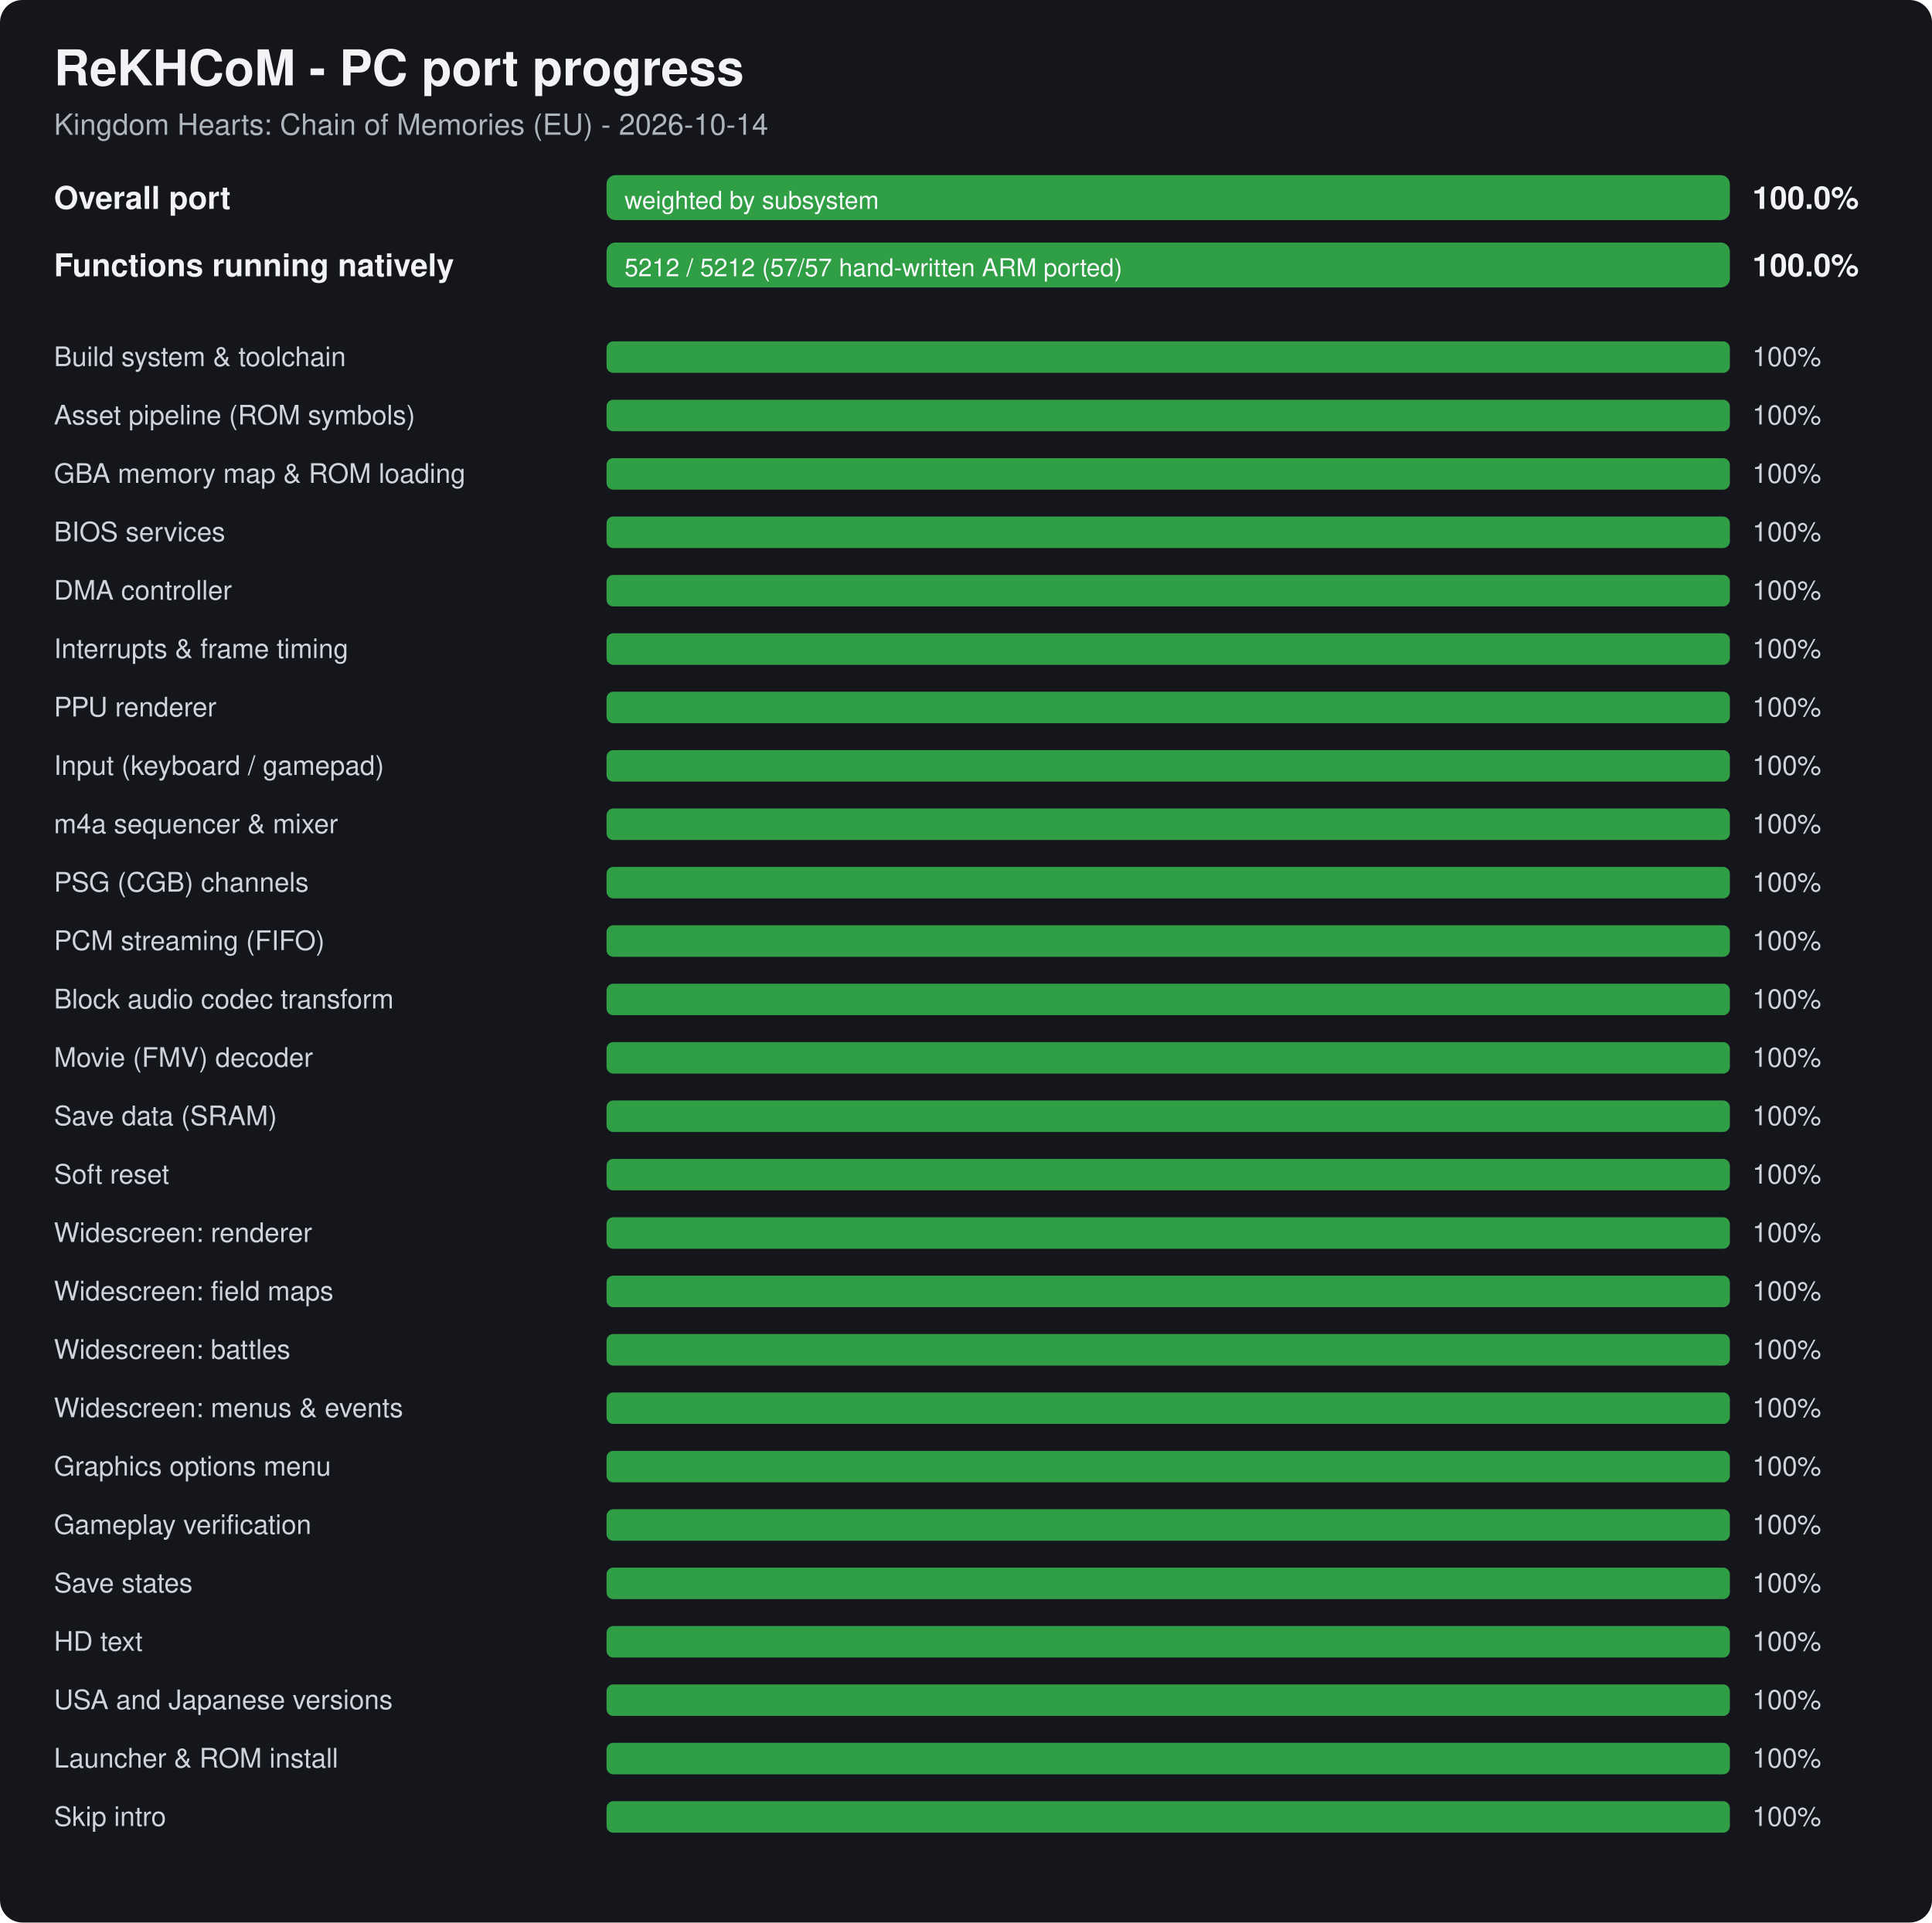
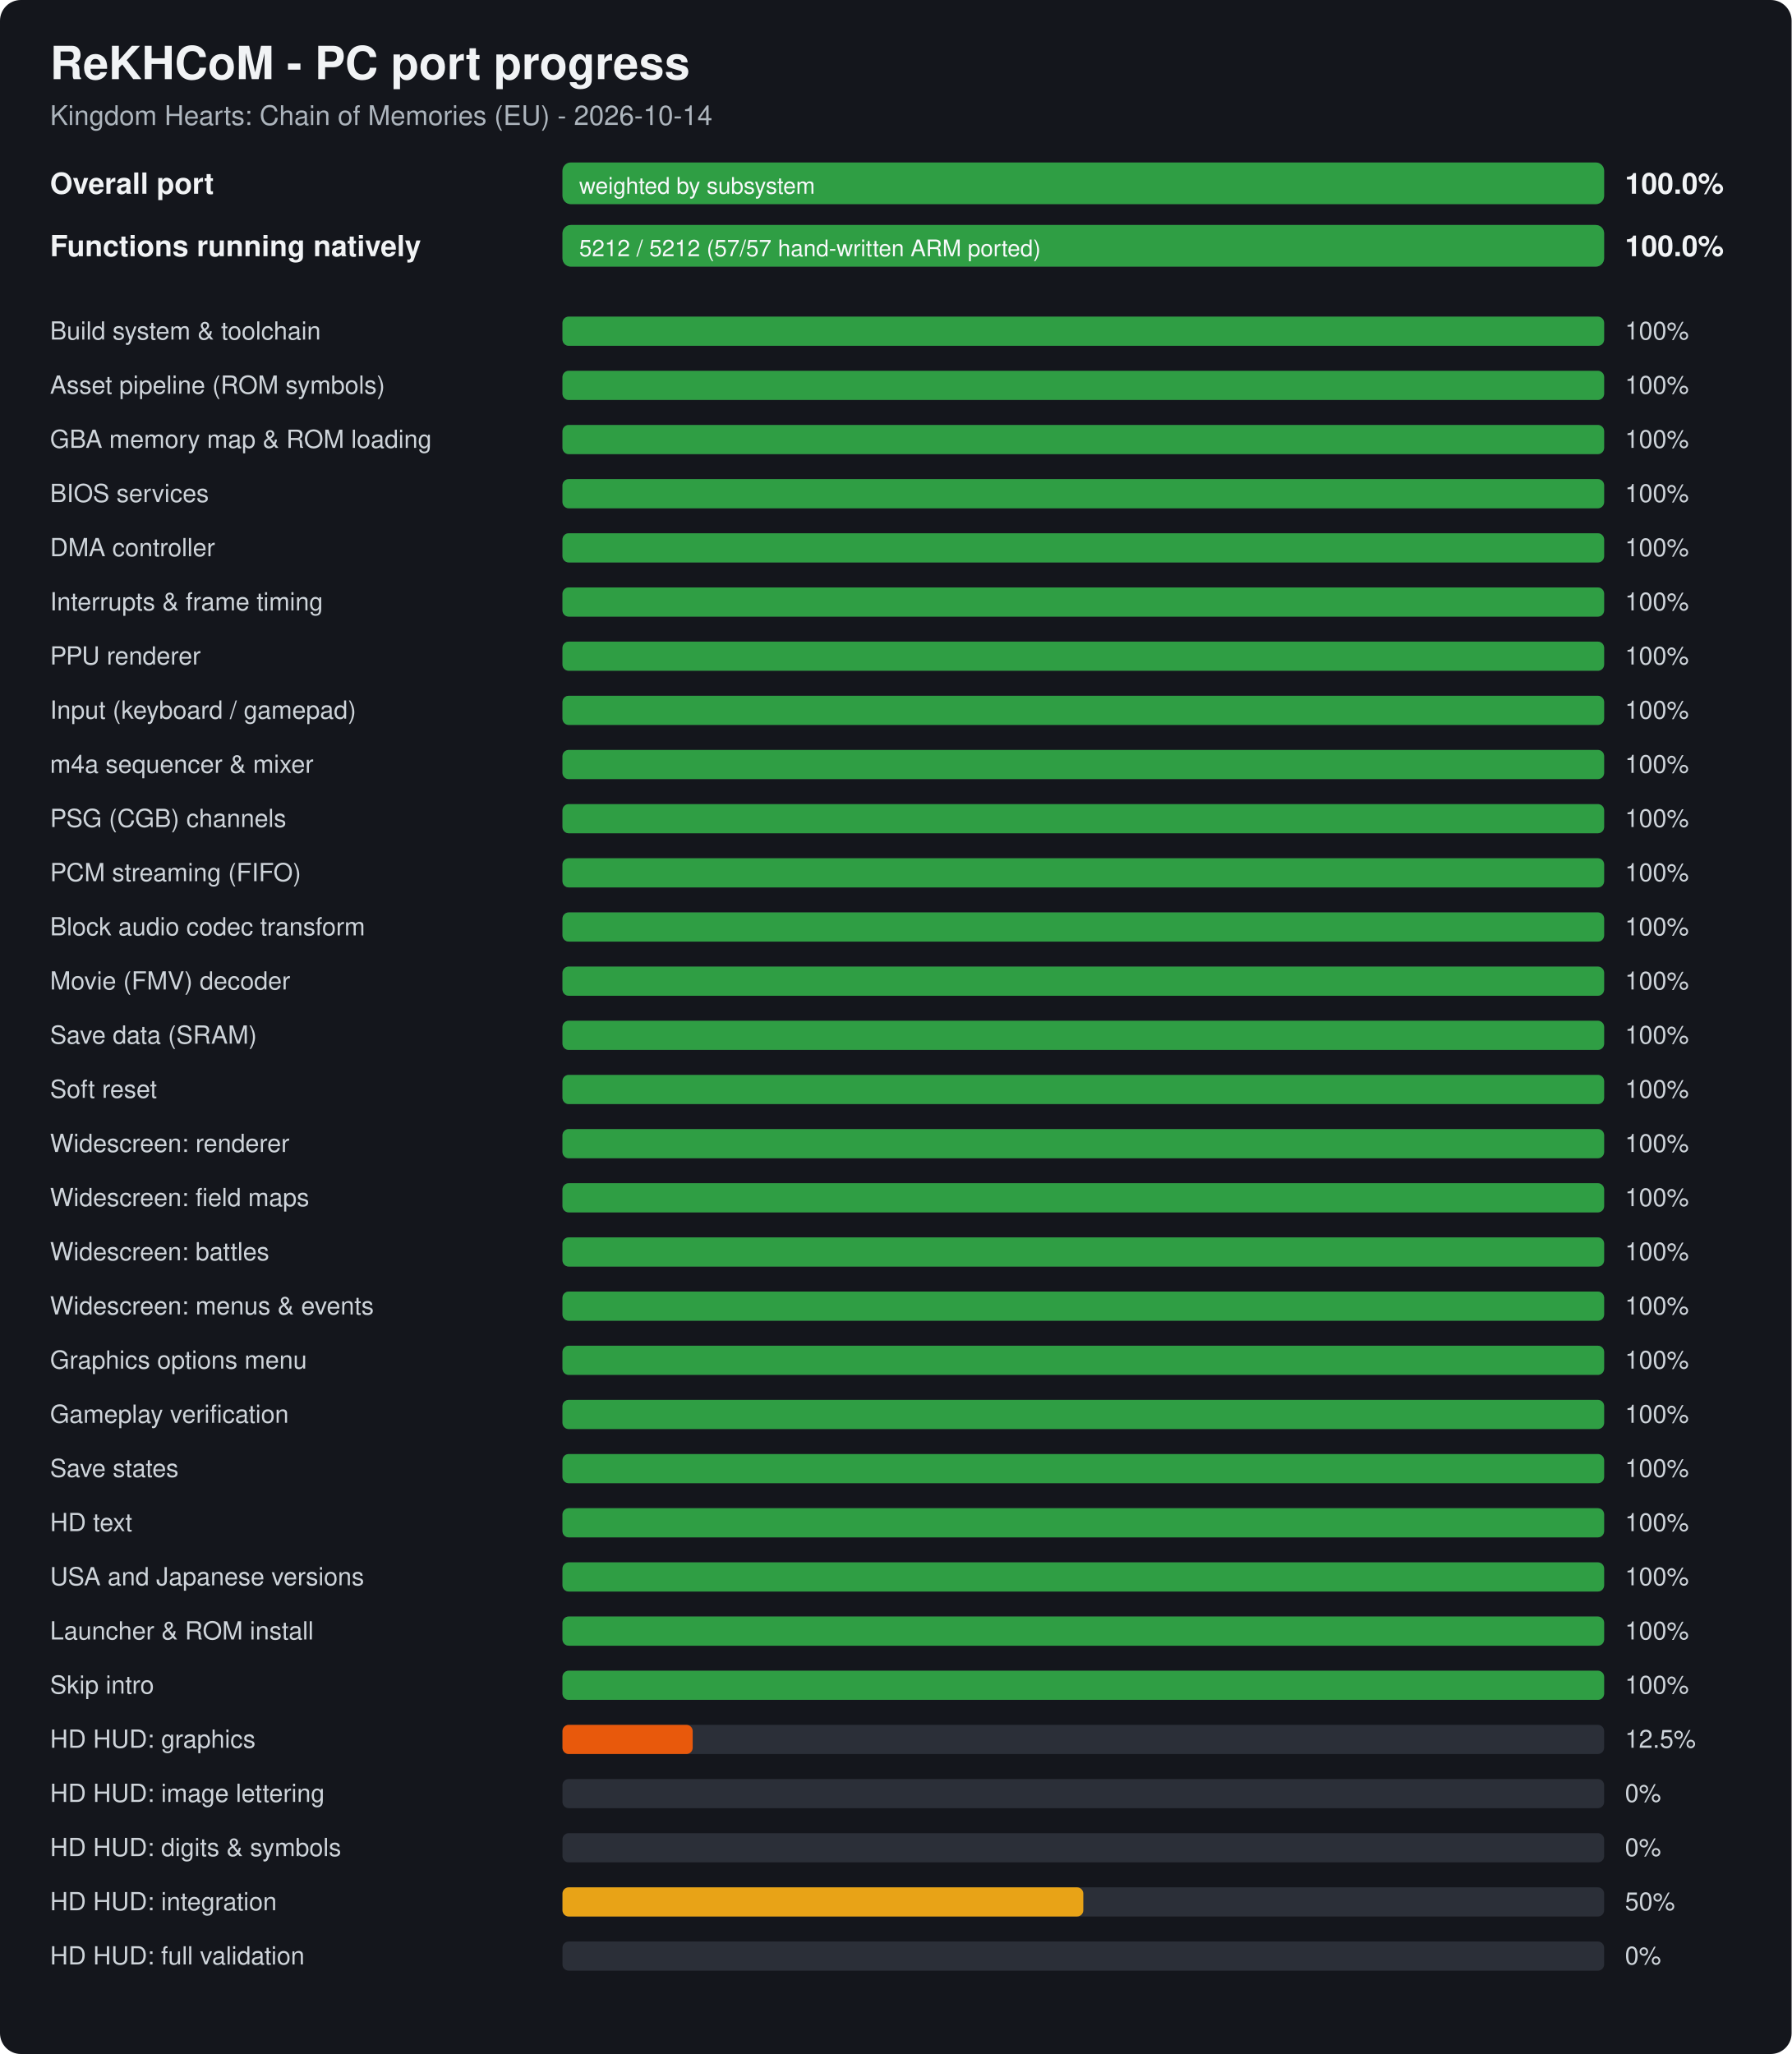
- <svg xmlns="http://www.w3.org/2000/svg" width="860" height="856" viewBox="0 0 860 856" font-family="Segoe UI, Helvetica, Arial, sans-serif">
-   <rect width="860" height="856" rx="10" fill="#14161c" />
+ <svg xmlns="http://www.w3.org/2000/svg" width="860" height="986" viewBox="0 0 860 986" font-family="Segoe UI, Helvetica, Arial, sans-serif">
+   <rect width="860" height="986" rx="10" fill="#14161c" />
  <text x="24" y="38" font-size="22" font-weight="700" fill="#f1f3f5">ReKHCoM - PC port progress</text>
  <text x="24" y="60" font-size="13" fill="#adb5bd">Kingdom Hearts: Chain of Memories (EU) - 2026-10-14</text>
  <text x="24" y="93" font-size="14" font-weight="600" fill="#f1f3f5">Overall port</text>
  <rect x="270" y="78" width="500" height="20" rx="4" fill="#2b2f38" />
  <rect x="270" y="78" width="500.0" height="20" rx="4" fill="#2f9e44" />
  <text x="780" y="93" font-size="14" font-weight="700" fill="#f1f3f5">100.0%</text>
  <text x="278" y="93" font-size="11" fill="#f8f9fa">weighted by subsystem</text>
  <text x="24" y="123" font-size="14" font-weight="600" fill="#f1f3f5">Functions running natively</text>
  <rect x="270" y="108" width="500" height="20" rx="4" fill="#2b2f38" />
  <rect x="270" y="108" width="500.0" height="20" rx="4" fill="#2f9e44" />
  <text x="780" y="123" font-size="14" font-weight="700" fill="#f1f3f5">100.0%</text>
  <text x="278" y="123" font-size="11" fill="#f8f9fa">5212 / 5212 (57/57 hand-written ARM ported)</text>
  <text x="24" y="163" font-size="12" fill="#ced4da">Build system &amp; toolchain</text>
  <rect x="270" y="152" width="500" height="14" rx="3" fill="#2b2f38" />
  <rect x="270" y="152" width="500.0" height="14" rx="3" fill="#2f9e44" />
  <text x="780" y="163" font-size="12" fill="#ced4da">100%</text>
  <text x="24" y="189" font-size="12" fill="#ced4da">Asset pipeline (ROM symbols)</text>
  <rect x="270" y="178" width="500" height="14" rx="3" fill="#2b2f38" />
  <rect x="270" y="178" width="500.0" height="14" rx="3" fill="#2f9e44" />
  <text x="780" y="189" font-size="12" fill="#ced4da">100%</text>
  <text x="24" y="215" font-size="12" fill="#ced4da">GBA memory map &amp; ROM loading</text>
  <rect x="270" y="204" width="500" height="14" rx="3" fill="#2b2f38" />
  <rect x="270" y="204" width="500.0" height="14" rx="3" fill="#2f9e44" />
  <text x="780" y="215" font-size="12" fill="#ced4da">100%</text>
  <text x="24" y="241" font-size="12" fill="#ced4da">BIOS services</text>
  <rect x="270" y="230" width="500" height="14" rx="3" fill="#2b2f38" />
  <rect x="270" y="230" width="500.0" height="14" rx="3" fill="#2f9e44" />
  <text x="780" y="241" font-size="12" fill="#ced4da">100%</text>
  <text x="24" y="267" font-size="12" fill="#ced4da">DMA controller</text>
  <rect x="270" y="256" width="500" height="14" rx="3" fill="#2b2f38" />
  <rect x="270" y="256" width="500.0" height="14" rx="3" fill="#2f9e44" />
  <text x="780" y="267" font-size="12" fill="#ced4da">100%</text>
  <text x="24" y="293" font-size="12" fill="#ced4da">Interrupts &amp; frame timing</text>
  <rect x="270" y="282" width="500" height="14" rx="3" fill="#2b2f38" />
  <rect x="270" y="282" width="500.0" height="14" rx="3" fill="#2f9e44" />
  <text x="780" y="293" font-size="12" fill="#ced4da">100%</text>
  <text x="24" y="319" font-size="12" fill="#ced4da">PPU renderer</text>
  <rect x="270" y="308" width="500" height="14" rx="3" fill="#2b2f38" />
  <rect x="270" y="308" width="500.0" height="14" rx="3" fill="#2f9e44" />
  <text x="780" y="319" font-size="12" fill="#ced4da">100%</text>
  <text x="24" y="345" font-size="12" fill="#ced4da">Input (keyboard / gamepad)</text>
  <rect x="270" y="334" width="500" height="14" rx="3" fill="#2b2f38" />
  <rect x="270" y="334" width="500.0" height="14" rx="3" fill="#2f9e44" />
  <text x="780" y="345" font-size="12" fill="#ced4da">100%</text>
  <text x="24" y="371" font-size="12" fill="#ced4da">m4a sequencer &amp; mixer</text>
  <rect x="270" y="360" width="500" height="14" rx="3" fill="#2b2f38" />
  <rect x="270" y="360" width="500.0" height="14" rx="3" fill="#2f9e44" />
  <text x="780" y="371" font-size="12" fill="#ced4da">100%</text>
  <text x="24" y="397" font-size="12" fill="#ced4da">PSG (CGB) channels</text>
  <rect x="270" y="386" width="500" height="14" rx="3" fill="#2b2f38" />
  <rect x="270" y="386" width="500.0" height="14" rx="3" fill="#2f9e44" />
  <text x="780" y="397" font-size="12" fill="#ced4da">100%</text>
  <text x="24" y="423" font-size="12" fill="#ced4da">PCM streaming (FIFO)</text>
  <rect x="270" y="412" width="500" height="14" rx="3" fill="#2b2f38" />
  <rect x="270" y="412" width="500.0" height="14" rx="3" fill="#2f9e44" />
  <text x="780" y="423" font-size="12" fill="#ced4da">100%</text>
  <text x="24" y="449" font-size="12" fill="#ced4da">Block audio codec transform</text>
  <rect x="270" y="438" width="500" height="14" rx="3" fill="#2b2f38" />
  <rect x="270" y="438" width="500.0" height="14" rx="3" fill="#2f9e44" />
  <text x="780" y="449" font-size="12" fill="#ced4da">100%</text>
  <text x="24" y="475" font-size="12" fill="#ced4da">Movie (FMV) decoder</text>
  <rect x="270" y="464" width="500" height="14" rx="3" fill="#2b2f38" />
  <rect x="270" y="464" width="500.0" height="14" rx="3" fill="#2f9e44" />
  <text x="780" y="475" font-size="12" fill="#ced4da">100%</text>
  <text x="24" y="501" font-size="12" fill="#ced4da">Save data (SRAM)</text>
  <rect x="270" y="490" width="500" height="14" rx="3" fill="#2b2f38" />
  <rect x="270" y="490" width="500.0" height="14" rx="3" fill="#2f9e44" />
  <text x="780" y="501" font-size="12" fill="#ced4da">100%</text>
  <text x="24" y="527" font-size="12" fill="#ced4da">Soft reset</text>
  <rect x="270" y="516" width="500" height="14" rx="3" fill="#2b2f38" />
  <rect x="270" y="516" width="500.0" height="14" rx="3" fill="#2f9e44" />
  <text x="780" y="527" font-size="12" fill="#ced4da">100%</text>
  <text x="24" y="553" font-size="12" fill="#ced4da">Widescreen: renderer</text>
  <rect x="270" y="542" width="500" height="14" rx="3" fill="#2b2f38" />
  <rect x="270" y="542" width="500.0" height="14" rx="3" fill="#2f9e44" />
  <text x="780" y="553" font-size="12" fill="#ced4da">100%</text>
  <text x="24" y="579" font-size="12" fill="#ced4da">Widescreen: field maps</text>
  <rect x="270" y="568" width="500" height="14" rx="3" fill="#2b2f38" />
  <rect x="270" y="568" width="500.0" height="14" rx="3" fill="#2f9e44" />
  <text x="780" y="579" font-size="12" fill="#ced4da">100%</text>
  <text x="24" y="605" font-size="12" fill="#ced4da">Widescreen: battles</text>
  <rect x="270" y="594" width="500" height="14" rx="3" fill="#2b2f38" />
  <rect x="270" y="594" width="500.0" height="14" rx="3" fill="#2f9e44" />
  <text x="780" y="605" font-size="12" fill="#ced4da">100%</text>
  <text x="24" y="631" font-size="12" fill="#ced4da">Widescreen: menus &amp; events</text>
  <rect x="270" y="620" width="500" height="14" rx="3" fill="#2b2f38" />
  <rect x="270" y="620" width="500.0" height="14" rx="3" fill="#2f9e44" />
  <text x="780" y="631" font-size="12" fill="#ced4da">100%</text>
  <text x="24" y="657" font-size="12" fill="#ced4da">Graphics options menu</text>
  <rect x="270" y="646" width="500" height="14" rx="3" fill="#2b2f38" />
  <rect x="270" y="646" width="500.0" height="14" rx="3" fill="#2f9e44" />
  <text x="780" y="657" font-size="12" fill="#ced4da">100%</text>
  <text x="24" y="683" font-size="12" fill="#ced4da">Gameplay verification</text>
  <rect x="270" y="672" width="500" height="14" rx="3" fill="#2b2f38" />
  <rect x="270" y="672" width="500.0" height="14" rx="3" fill="#2f9e44" />
  <text x="780" y="683" font-size="12" fill="#ced4da">100%</text>
  <text x="24" y="709" font-size="12" fill="#ced4da">Save states</text>
  <rect x="270" y="698" width="500" height="14" rx="3" fill="#2b2f38" />
  <rect x="270" y="698" width="500.0" height="14" rx="3" fill="#2f9e44" />
  <text x="780" y="709" font-size="12" fill="#ced4da">100%</text>
  <text x="24" y="735" font-size="12" fill="#ced4da">HD text</text>
  <rect x="270" y="724" width="500" height="14" rx="3" fill="#2b2f38" />
  <rect x="270" y="724" width="500.0" height="14" rx="3" fill="#2f9e44" />
  <text x="780" y="735" font-size="12" fill="#ced4da">100%</text>
  <text x="24" y="761" font-size="12" fill="#ced4da">USA and Japanese versions</text>
  <rect x="270" y="750" width="500" height="14" rx="3" fill="#2b2f38" />
  <rect x="270" y="750" width="500.0" height="14" rx="3" fill="#2f9e44" />
  <text x="780" y="761" font-size="12" fill="#ced4da">100%</text>
  <text x="24" y="787" font-size="12" fill="#ced4da">Launcher &amp; ROM install</text>
  <rect x="270" y="776" width="500" height="14" rx="3" fill="#2b2f38" />
  <rect x="270" y="776" width="500.0" height="14" rx="3" fill="#2f9e44" />
  <text x="780" y="787" font-size="12" fill="#ced4da">100%</text>
  <text x="24" y="813" font-size="12" fill="#ced4da">Skip intro</text>
  <rect x="270" y="802" width="500" height="14" rx="3" fill="#2b2f38" />
  <rect x="270" y="802" width="500.0" height="14" rx="3" fill="#2f9e44" />
  <text x="780" y="813" font-size="12" fill="#ced4da">100%</text>
+   <text x="24" y="839" font-size="12" fill="#ced4da">HD HUD: graphics</text>
+   <rect x="270" y="828" width="500" height="14" rx="3" fill="#2b2f38" />
+   <rect x="270" y="828" width="62.5" height="14" rx="3" fill="#e8590c" />
+   <text x="780" y="839" font-size="12" fill="#ced4da">12.5%</text>
+   <text x="24" y="865" font-size="12" fill="#ced4da">HD HUD: image lettering</text>
+   <rect x="270" y="854" width="500" height="14" rx="3" fill="#2b2f38" />
+   <text x="780" y="865" font-size="12" fill="#ced4da">0%</text>
+   <text x="24" y="891" font-size="12" fill="#ced4da">HD HUD: digits &amp; symbols</text>
+   <rect x="270" y="880" width="500" height="14" rx="3" fill="#2b2f38" />
+   <text x="780" y="891" font-size="12" fill="#ced4da">0%</text>
+   <text x="24" y="917" font-size="12" fill="#ced4da">HD HUD: integration</text>
+   <rect x="270" y="906" width="500" height="14" rx="3" fill="#2b2f38" />
+   <rect x="270" y="906" width="250.0" height="14" rx="3" fill="#e8a317" />
+   <text x="780" y="917" font-size="12" fill="#ced4da">50%</text>
+   <text x="24" y="943" font-size="12" fill="#ced4da">HD HUD: full validation</text>
+   <rect x="270" y="932" width="500" height="14" rx="3" fill="#2b2f38" />
+   <text x="780" y="943" font-size="12" fill="#ced4da">0%</text>
</svg>
